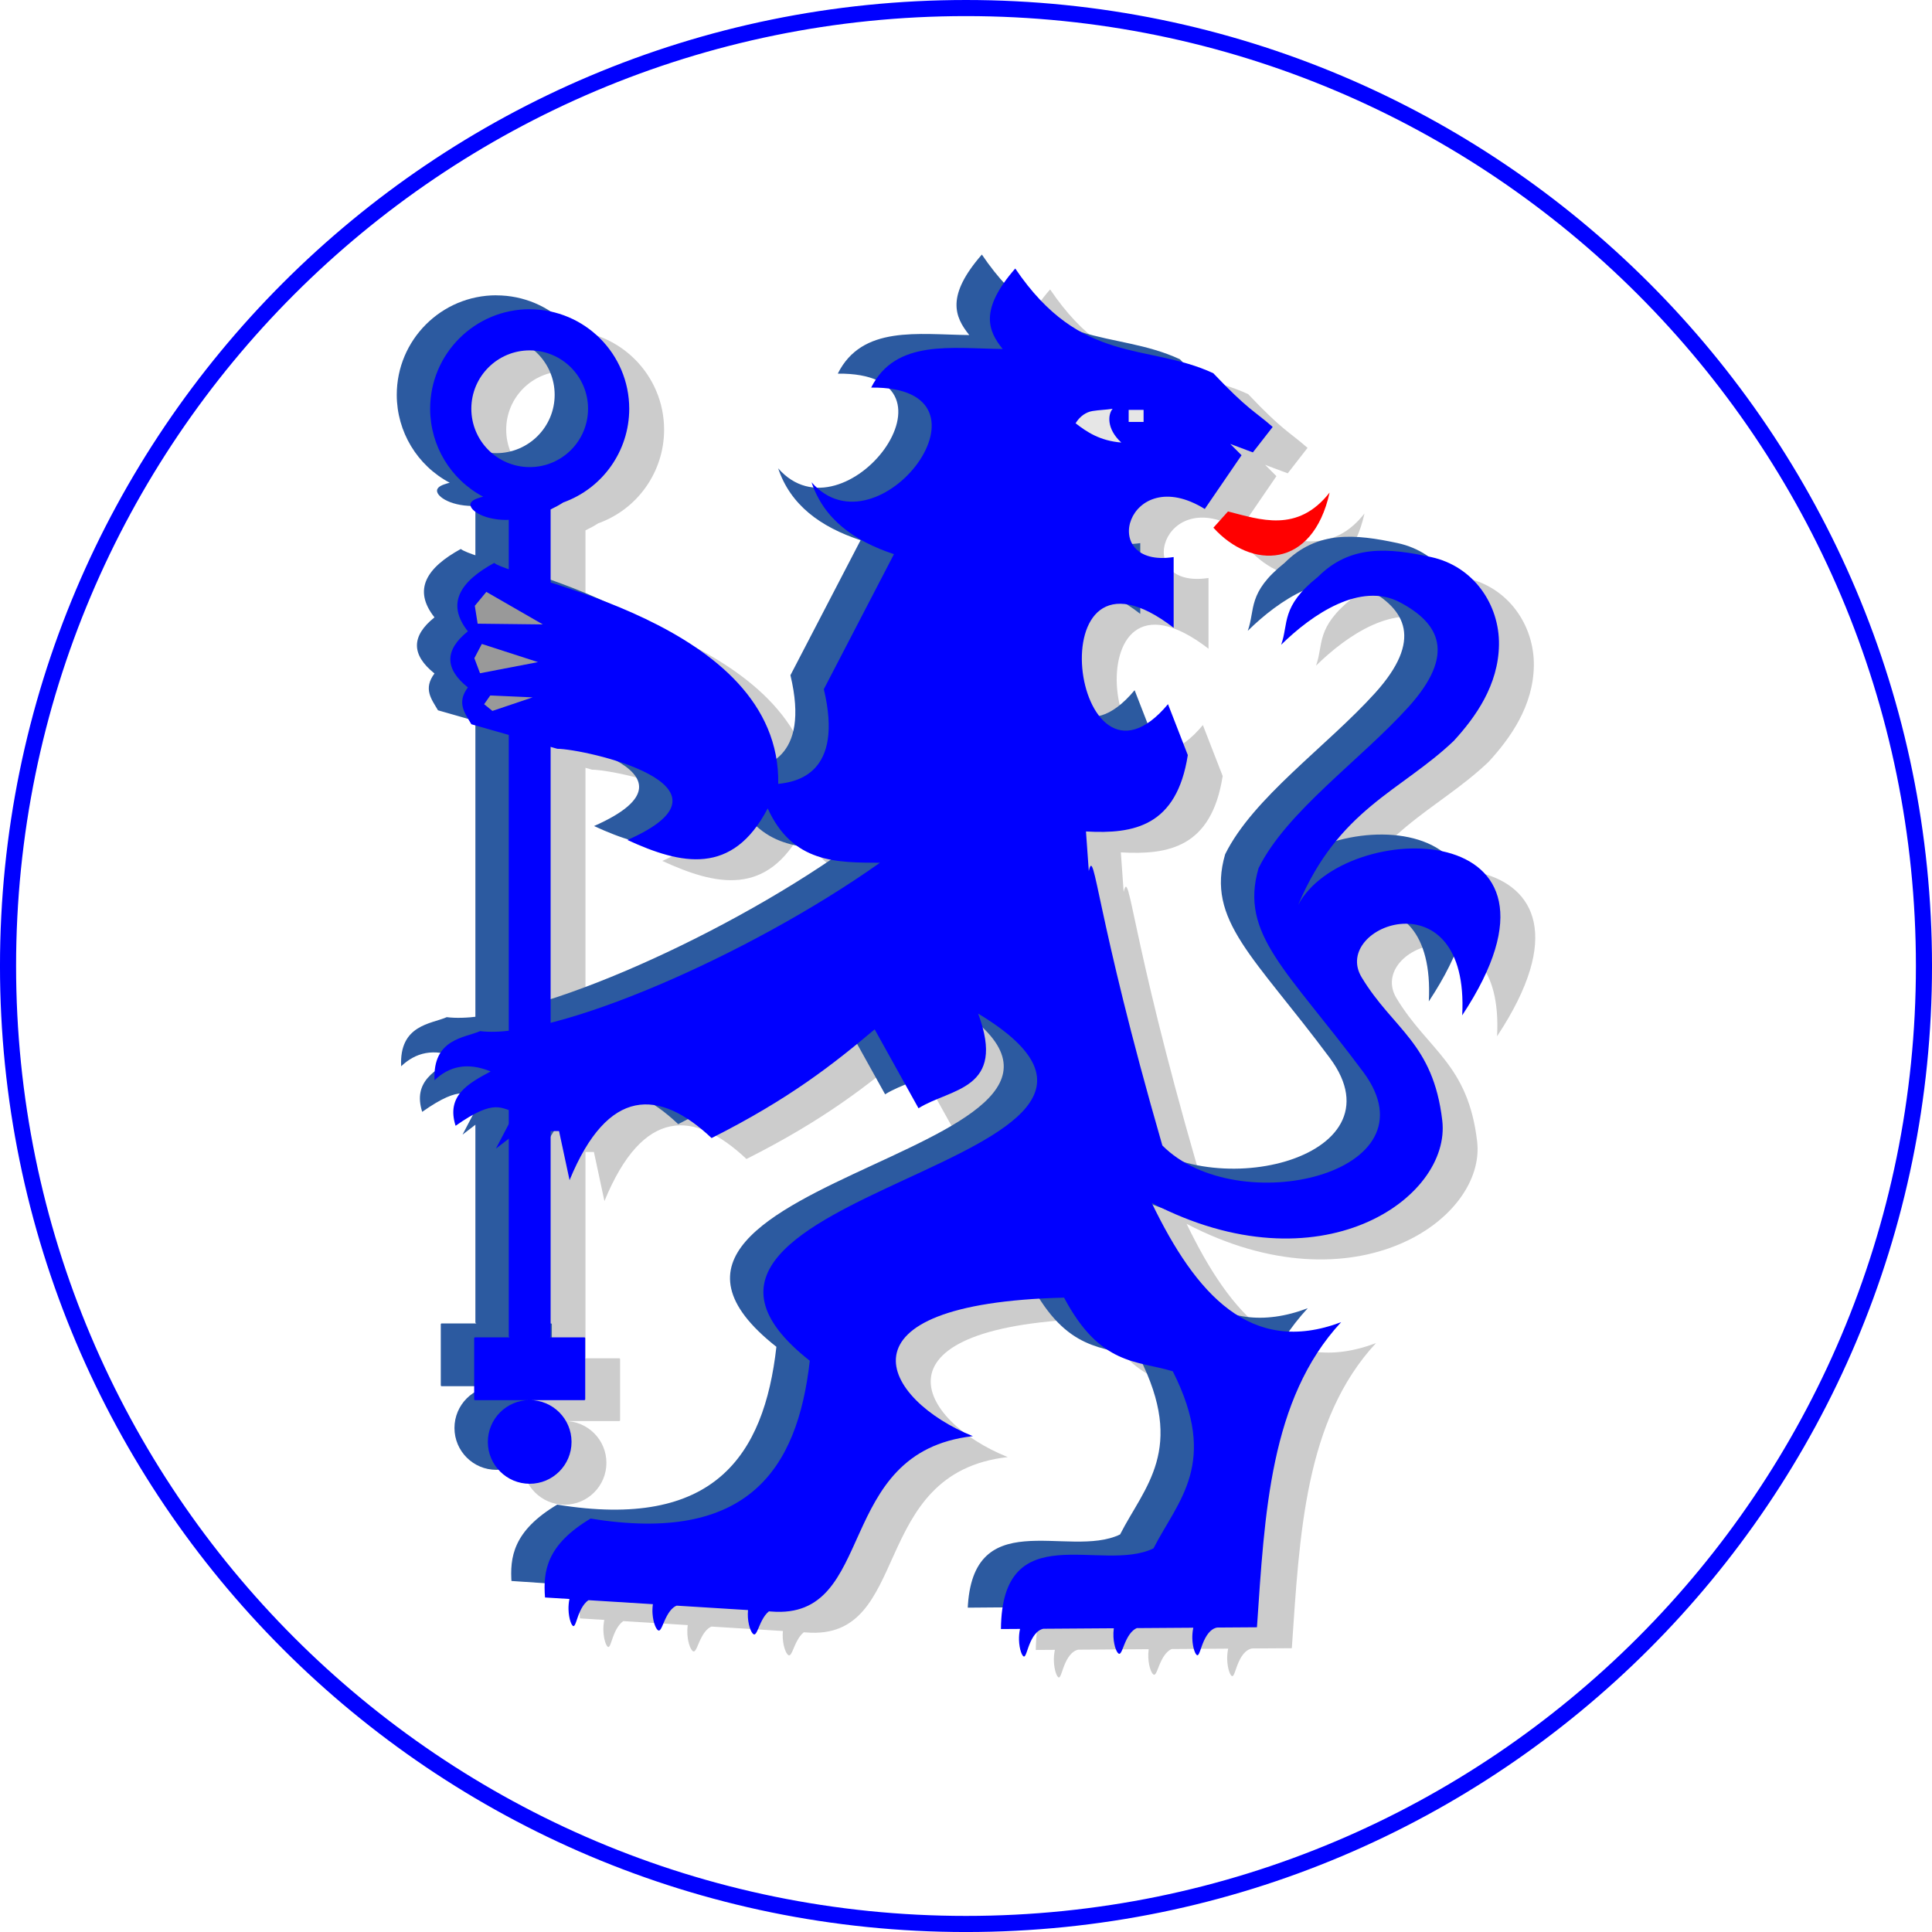
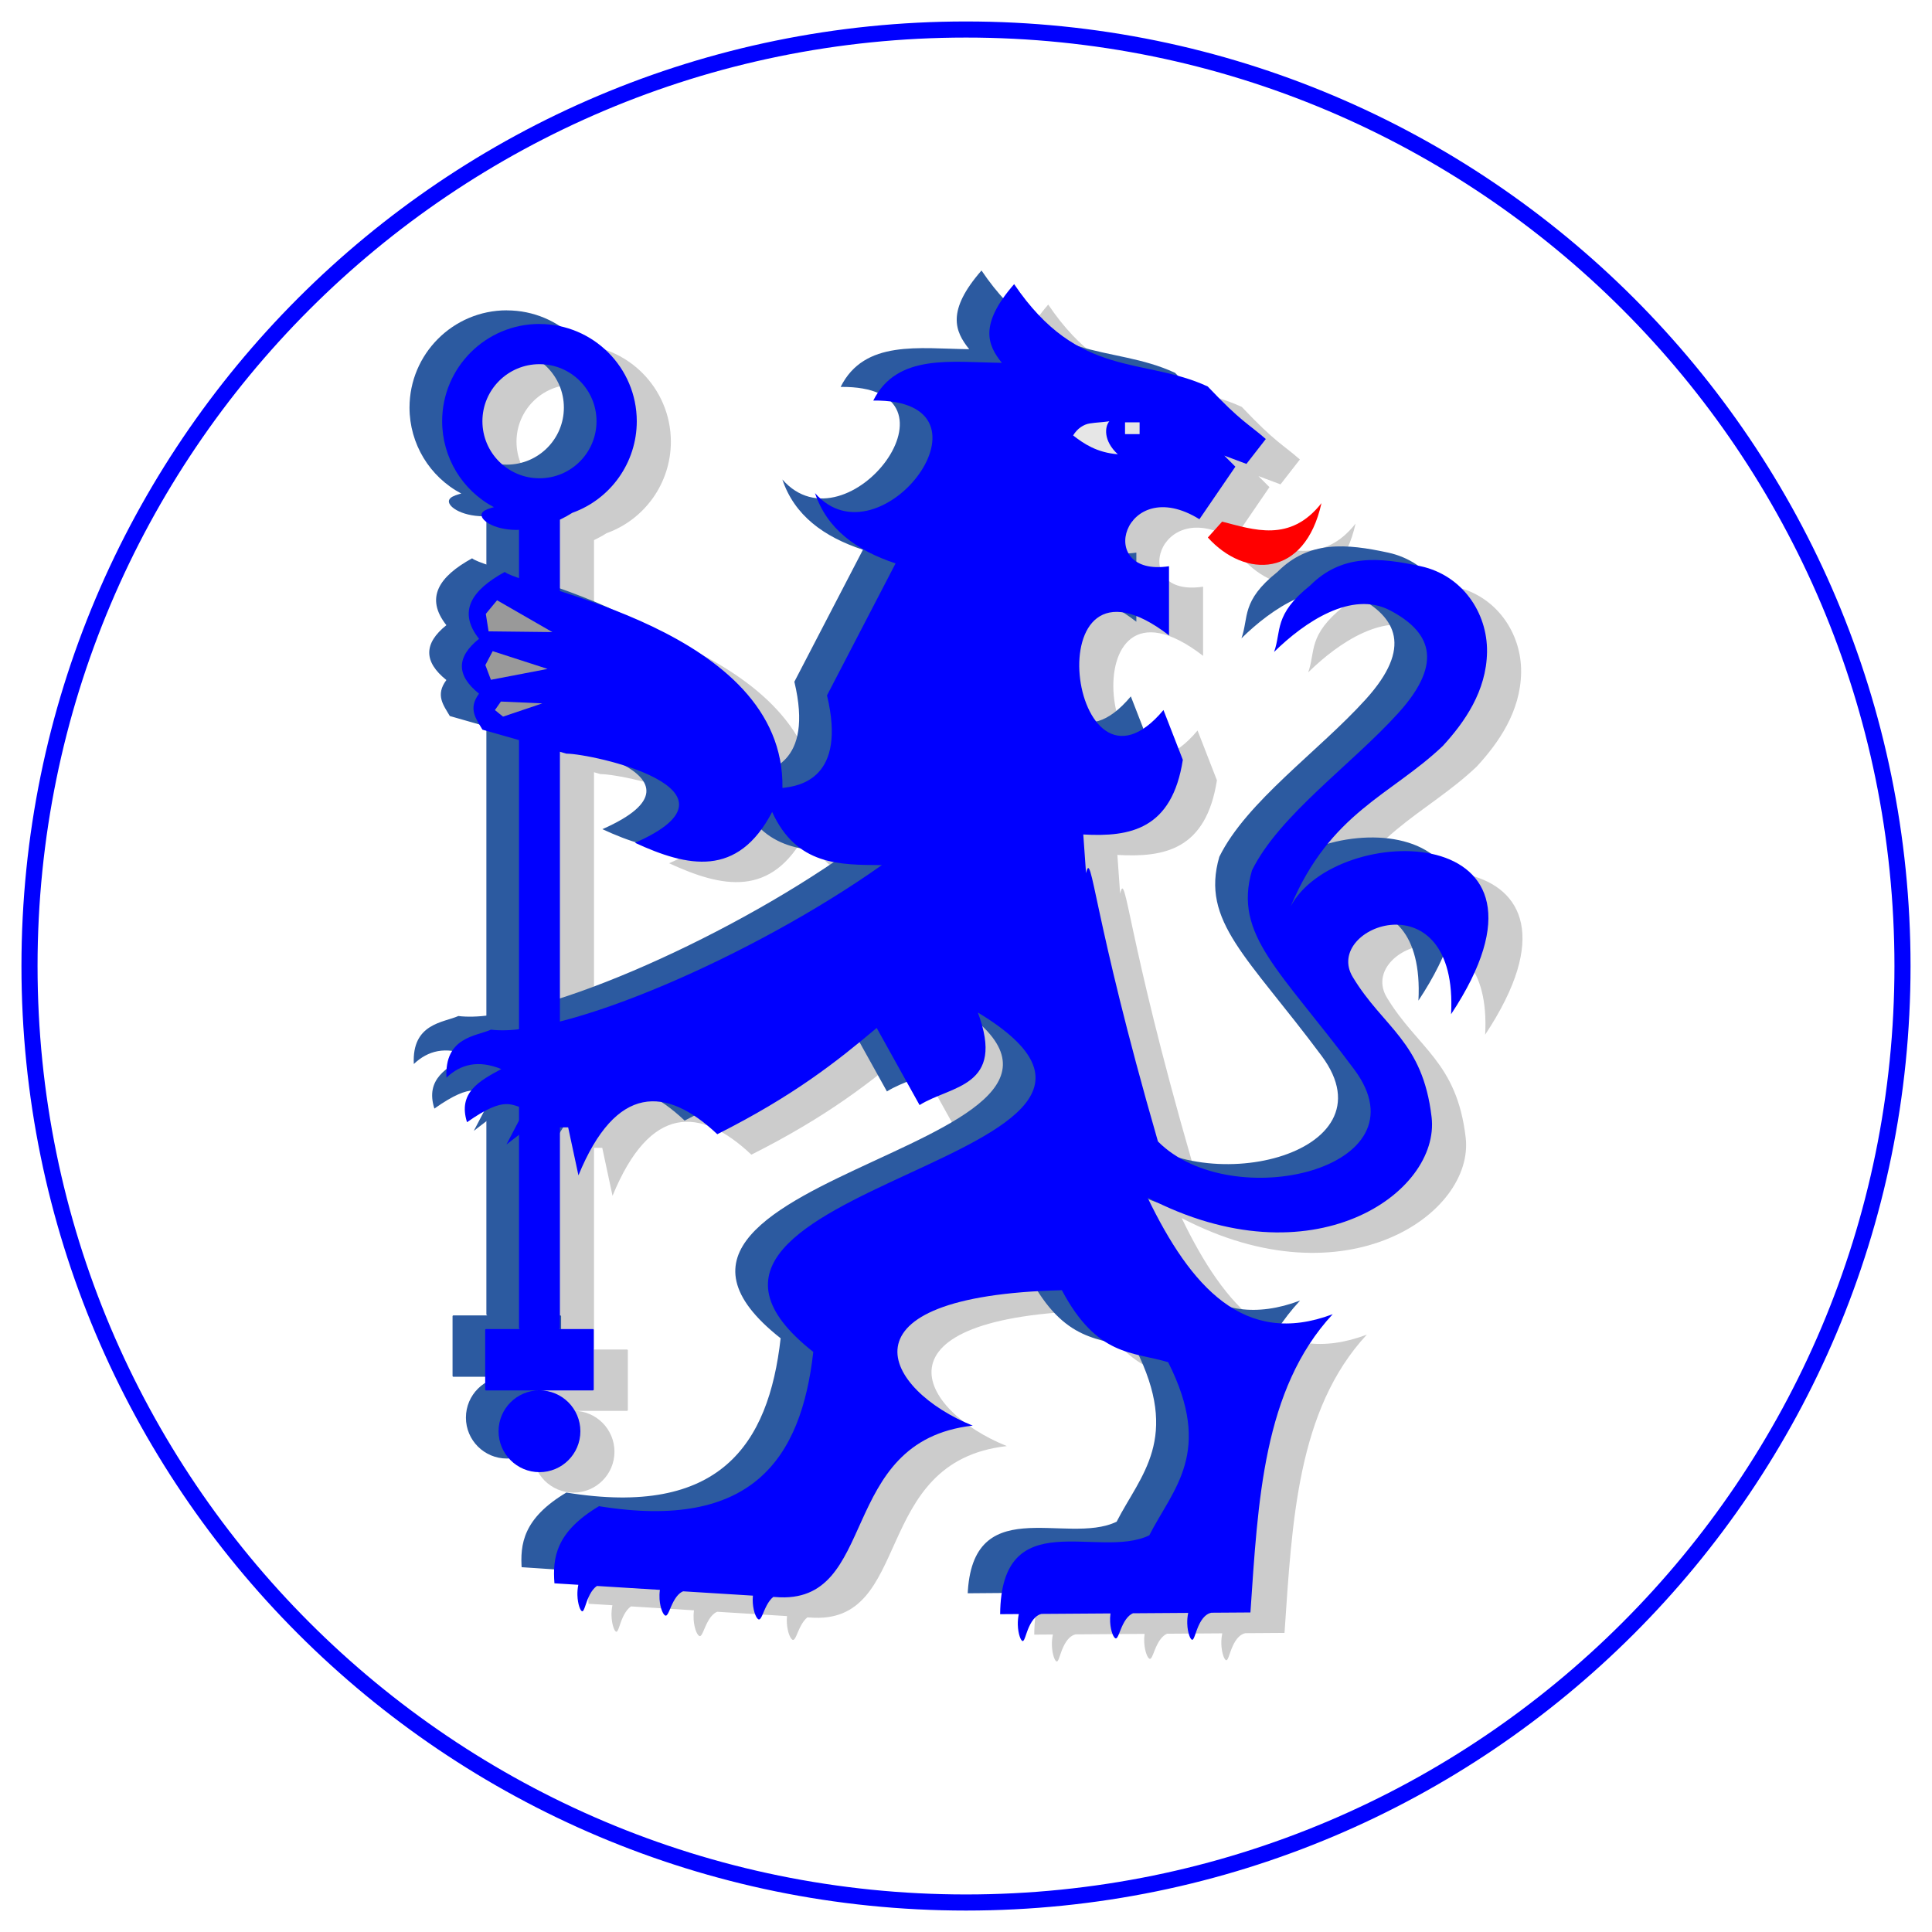
<svg xmlns="http://www.w3.org/2000/svg" id="svg2" viewBox="0 0 89.998 89.999" height="25.4mm" width="25.4mm" version="1.1">
  <defs id="defs4">/&gt;
  <clipPath id="clipPath3595-2" clipPathUnits="userSpaceOnUse">
      <path id="path3597-7" d="m -307.2,283.5 155.55,2.079 c 0,0 33.688,19.132 4.575,29.945 -29.113,10.813 -36.184,13.725 -36.184,13.725 l 1.664,12.893 43.254,-19.963 44.086,63.633 -18.716,74.863 -34.52,34.52 c 0,0 -21.211,15.388 -21.211,7.902 l 0,-7.486 -51.572,0.416 -74.447,-4.991 -17.468,-71.951 z" style="fill:#333333;fill-rule:evenodd" />
    </clipPath>
  </defs>
-   <g id="layer1" transform="matrix(0.8199465,0,0,0.8199465,-118.2491,-488.92)">
+   <g id="layer1" transform="matrix(0.8015724,0,0,0.8015724,-114.5911,-476.9555)">
    <g id="g3599" transform="matrix(0.37519,0,0,0.37519,280.78,502.33)">
      <g id="g3526" transform="translate(5.2802,3.1681)" style="fill:#cccccc">
        <path id="path3528" d="m -283.78,297.24 a 15.075,15.075 0 0 0 -15.074,15.074 15.075,15.075 0 0 0 8.02,13.309 c -0.069,0.018 -0.311,0.08 -0.344,0.09 -0.409,0.118 -0.765,0.249 -1.022,0.391 -0.13,0.071 -0.241,0.153 -0.328,0.238 -0.044,0.043 -0.085,0.089 -0.117,0.137 -0.034,0.05 -0.06,0.101 -0.08,0.156 -0.02,0.056 -0.03,0.113 -0.033,0.174 -0.002,0.059 0.003,0.119 0.018,0.182 0.029,0.126 0.093,0.256 0.191,0.393 0.197,0.273 0.53,0.553 0.988,0.811 0.953,0.534 2.412,0.94 4.207,0.949 0.132,-1.6e-4 0.272,-0.015 0.406,-0.019 l 0,123.61 c 0,0.104 0.083,0.189 0.188,0.189 l -5.297,0 c -0.072,0 -0.131,0.059 -0.131,0.131 l 0,9.242 c 0,0.072 0.059,0.131 0.131,0.131 l 8.277,0 8.277,0 c 0.072,0 0.131,-0.059 0.131,-0.131 l 0,-9.242 c 0,-0.072 -0.059,-0.131 -0.131,-0.131 l -5.299,0 c 0.104,0 0.189,-0.085 0.189,-0.189 l 0,-125.18 c 0.691,-0.329 1.336,-0.684 1.924,-1.062 a 15.075,15.075 0 0 0 9.982,-14.17 15.075,15.075 0 0 0 -15.074,-15.074 z m 0,165.18 a 6.336,6.336 0 0 0 -6.336,6.336 6.336,6.336 0 0 0 6.336,6.336 6.336,6.336 0 0 0 6.336,-6.336 6.336,6.336 0 0 0 -6.336,-6.336 z m 0,-158.95 a 8.837,8.837 0 0 1 8.836,8.836 8.837,8.837 0 0 1 -8.836,8.838 8.837,8.837 0 0 1 -8.838,-8.838 8.837,8.837 0 0 1 8.838,-8.836 z" />
        <g id="g11" style="fill-rule:evenodd">
          <path id="path3530" d="m 108.37,215.96 c -5.45,6.251 -4.13,9.425 -1.9,12.186 -7.743,-0.079 -16.232,-1.524 -19.914,5.842 20.825,-0.211 1.047,25.858 -9.027,14.338 1.857,5.548 6.382,8.872 12.48,10.885 l -10.621,20.445 c 3.072,12.843 -4.198,14.055 -6.904,14.338 0.422,-24.57 -39.726,-30.922 -43.014,-33.455 -5.133,2.817 -7.327,6.125 -3.982,10.355 -3.54,2.832 -3.54,5.664 0,8.496 -1.757,2.342 -0.437,3.915 0.531,5.576 l 13.01,3.717 c 3.891,-0.012 29.39,5.541 10.621,13.809 8.15,3.752 15.889,5.46 21.24,-4.779 3.807,8.316 10.428,8.191 16.994,8.23 -19.88,14.072 -49.485,26.859 -60.539,25.49 -2.317,1.03 -7.221,1.132 -6.902,7.434 2.182,-2.069 4.9,-2.795 8.496,-1.328 -3.385,1.821 -6.763,3.647 -5.311,8.232 6.091,-4.304 6.923,-2.473 9.027,-2.125 l -2.92,5.576 3.451,-2.656 6.107,0 1.594,7.436 c 5.828,-14.196 13.591,-13.839 21.506,-6.373 11.786,-5.932 18.479,-11.226 24.693,-16.461 l 6.639,11.947 c 4.864,-3.057 13.365,-2.736 9.027,-14.338 37.775,22.781 -58.523,26.57 -25.49,52.572 -1.867,16.569 -9.489,27.753 -33.189,23.896 -6.678,3.983 -7.209,7.966 -6.904,11.949 l 3.699,0.229 c -0.115,0.561 -0.154,1.108 -0.141,1.586 0.04,1.453 0.485,2.55 0.768,2.518 0.288,-0.033 0.476,-1.119 0.971,-2.211 0.251,-0.554 0.557,-1.058 0.943,-1.434 0.115,-0.112 0.231,-0.201 0.348,-0.279 l 9.746,0.605 c -0.07,0.514 -0.082,1.006 -0.053,1.438 0.103,1.496 0.627,2.593 0.977,2.553 0.358,-0.041 0.617,-1.123 1.178,-2.172 0.284,-0.531 0.617,-0.998 1.014,-1.315 0.167,-0.134 0.326,-0.22 0.482,-0.281 l 10.809,0.67 c -0.037,0.403 -0.039,0.789 -0.016,1.135 0.103,1.496 0.629,2.593 0.979,2.553 0.358,-0.041 0.617,-1.123 1.178,-2.172 0.284,-0.531 0.615,-0.998 1.012,-1.314 0.002,-0.002 0.004,-0.002 0.006,-0.004 l 0.354,0.021 c 16.176,1.335 9.271,-24.165 30.535,-26.553 -13.627,-5.473 -21.928,-20.105 13.807,-20.977 5.487,10.335 10.976,9.493 16.463,11.152 7.058,13.959 0.768,19.577 -2.922,26.818 -7.853,3.804 -22.954,-5.078 -23.1,12.213 l 2.891,-0.019 c -0.128,0.589 -0.168,1.162 -0.154,1.662 0.04,1.453 0.486,2.55 0.77,2.518 0.288,-0.033 0.475,-1.117 0.971,-2.209 0.251,-0.554 0.558,-1.058 0.945,-1.434 0.32,-0.311 0.643,-0.479 0.984,-0.561 l 10.686,-0.074 c -0.064,0.472 -0.076,0.925 -0.055,1.326 0.08,1.48 0.575,2.578 0.9,2.541 0.332,-0.038 0.563,-1.122 1.1,-2.188 0.272,-0.54 0.595,-1.019 0.988,-1.357 0.187,-0.162 0.368,-0.272 0.549,-0.346 l 8.555,-0.059 c -0.124,0.584 -0.163,1.151 -0.148,1.647 0.044,1.456 0.496,2.552 0.783,2.519 0.293,-0.033 0.485,-1.118 0.984,-2.207 0.253,-0.552 0.56,-1.054 0.947,-1.426 0.333,-0.32 0.668,-0.485 1.022,-0.559 l 6.049,-0.041 c 1.179,-17.154 1.935,-34.549 12.746,-46.199 -13.704,5.175 -22.003,-4.245 -28.676,-18.057 25.48,13.273 45.375,-0.709 43.992,-12.479 -1.383,-11.77 -7.445,-13.786 -12.211,-21.689 -4.766,-7.903 16.366,-15.619 15.229,5.762 20.037,-30.305 -17.87,-29.93 -24.846,-16.707 6.138,-14.571 15.533,-17.202 23.561,-24.844 3.332,-3.632 6.768,-8.468 6.854,-14.564 0.085,-6.097 -3.856,-11.896 -10.281,-13.279 -6.425,-1.383 -12.208,-1.934 -17.133,3 -5.671,4.517 -4.404,7.05 -5.57,10.279 4.739,-4.657 12.031,-9.58 17.992,-6.424 5.961,3.156 8.55,7.805 1.285,15.848 -7.265,8.043 -18.493,15.858 -22.703,24.416 -2.913,10.041 4.369,15.415 15.85,30.842 11.48,15.427 -19.087,22.579 -30.414,11.137 -10.213,-35.363 -10.226,-45.479 -11.137,-41.551 l -0.428,-5.996 c 7.275,0.414 13.741,-0.786 15.42,-11.564 l -2.998,-7.711 c -14.485,17.302 -20.415,-27.952 0.855,-11.566 l 0,-10.709 c -11.734,1.795 -6.966,-14.52 4.713,-7.281 l 5.568,-8.139 -1.713,-1.713 3.426,1.285 3,-3.856 c -2.778,-2.438 -3.701,-2.554 -8.996,-8.139 -9.995,-4.629 -19.99,-1.096 -29.984,-15.85 z" transform="translate(-318.63,75.116)" />
          <path id="path3532" d="m -178.04,327.86 c 4.852,1.23 10.533,3.318 15.385,-2.862 -2.586,11.653 -11.88,11.665 -17.596,5.321 z" />
          <path id="path3534" d="m -292.09,342.15 0.427,2.704 9.878,0.114 -8.562,-4.928 -1.744,2.11 z" />
          <path id="path3536" d="m -292.16,350.08 0.859,2.278 c 2.926,-0.562 5.853,-1.123 8.779,-1.685 -2.835,-0.916 -5.671,-1.833 -8.506,-2.749 -0.377,0.719 -0.755,1.437 -1.132,2.156 z" />
          <path id="path3538" d="m -290.68,357.05 1.256,1.014 c 2.028,-0.684 4.056,-1.368 6.084,-2.052 l -6.414,-0.285 -0.926,1.323 z" />
          <path id="path3541" d="m -198.54,312.65 c 1.091,-0.169 1.909,-0.169 3.033,-0.335 -0.694,0.779 -0.996,2.981 1.307,5.109 -3.218,-0.259 -5.228,-1.597 -6.92,-2.918 0.66,-1.074 1.595,-1.703 2.58,-1.856 z" />
        </g>
        <rect id="rect3543" ry="0" height="1.823" width="2.257" y="312.48" x="-193.08" />
      </g>
      <g id="g3563" transform="translate(-5.056,-2.1121)" clip-path="url(#clipPath3595-2)" style="fill:#2c5aa0">
        <path id="path3565" d="m -283.78,297.24 a 15.075,15.075 0 0 0 -15.074,15.074 15.075,15.075 0 0 0 8.02,13.309 c -0.069,0.018 -0.311,0.08 -0.344,0.09 -0.409,0.118 -0.765,0.249 -1.022,0.391 -0.13,0.071 -0.241,0.153 -0.328,0.238 -0.044,0.043 -0.085,0.089 -0.117,0.137 -0.034,0.05 -0.06,0.101 -0.08,0.156 -0.02,0.056 -0.03,0.113 -0.033,0.174 -0.002,0.059 0.003,0.119 0.018,0.182 0.029,0.126 0.093,0.256 0.191,0.393 0.197,0.273 0.53,0.553 0.988,0.811 0.953,0.534 2.412,0.94 4.207,0.949 0.132,-1.6e-4 0.272,-0.015 0.406,-0.019 l 0,123.61 c 0,0.104 0.083,0.189 0.188,0.189 l -5.297,0 c -0.072,0 -0.131,0.059 -0.131,0.131 l 0,9.242 c 0,0.072 0.059,0.131 0.131,0.131 l 8.277,0 8.277,0 c 0.072,0 0.131,-0.059 0.131,-0.131 l 0,-9.242 c 0,-0.072 -0.059,-0.131 -0.131,-0.131 l -5.299,0 c 0.104,0 0.189,-0.085 0.189,-0.189 l 0,-125.18 c 0.691,-0.329 1.336,-0.684 1.924,-1.062 a 15.075,15.075 0 0 0 9.982,-14.17 15.075,15.075 0 0 0 -15.074,-15.074 z m 0,165.18 a 6.336,6.336 0 0 0 -6.336,6.336 6.336,6.336 0 0 0 6.336,6.336 6.336,6.336 0 0 0 6.336,-6.336 6.336,6.336 0 0 0 -6.336,-6.336 z m 0,-158.95 a 8.837,8.837 0 0 1 8.836,8.836 8.837,8.837 0 0 1 -8.836,8.838 8.837,8.837 0 0 1 -8.838,-8.838 8.837,8.837 0 0 1 8.838,-8.836 z" />
        <g id="g22" style="fill-rule:evenodd">
          <path id="path3567" d="m 108.37,215.96 c -5.45,6.251 -4.13,9.425 -1.9,12.186 -7.743,-0.079 -16.232,-1.524 -19.914,5.842 20.825,-0.211 1.047,25.858 -9.027,14.338 1.857,5.548 6.382,8.872 12.48,10.885 l -10.621,20.445 c 3.072,12.843 -4.198,14.055 -6.904,14.338 0.422,-24.57 -39.726,-30.922 -43.014,-33.455 -5.133,2.817 -7.327,6.125 -3.982,10.355 -3.54,2.832 -3.54,5.664 0,8.496 -1.757,2.342 -0.437,3.915 0.531,5.576 l 13.01,3.717 c 3.891,-0.012 29.39,5.541 10.621,13.809 8.15,3.752 15.889,5.46 21.24,-4.779 3.807,8.316 10.428,8.191 16.994,8.23 -19.88,14.072 -49.485,26.859 -60.539,25.49 -2.317,1.03 -7.221,1.132 -6.902,7.434 2.182,-2.069 4.9,-2.795 8.496,-1.328 -3.385,1.821 -6.763,3.647 -5.311,8.232 6.091,-4.304 6.923,-2.473 9.027,-2.125 l -2.92,5.576 3.451,-2.656 6.107,0 1.594,7.436 c 5.828,-14.196 13.591,-13.839 21.506,-6.373 11.786,-5.932 18.479,-11.226 24.693,-16.461 l 6.639,11.947 c 4.864,-3.057 13.365,-2.736 9.027,-14.338 37.775,22.781 -58.523,26.57 -25.49,52.572 -1.867,16.569 -9.489,27.753 -33.189,23.896 -6.678,3.983 -7.209,7.966 -6.904,11.949 l 3.699,0.229 c -0.115,0.561 -0.154,1.108 -0.141,1.586 0.04,1.453 0.485,2.55 0.768,2.518 0.288,-0.033 0.476,-1.119 0.971,-2.211 0.251,-0.554 0.557,-1.058 0.943,-1.434 0.115,-0.112 0.231,-0.201 0.348,-0.279 l 9.746,0.605 c -0.07,0.514 -0.082,1.006 -0.053,1.438 0.103,1.496 0.627,2.593 0.977,2.553 0.358,-0.041 0.617,-1.123 1.178,-2.172 0.284,-0.531 0.617,-0.998 1.014,-1.315 0.167,-0.134 0.326,-0.22 0.482,-0.281 l 10.809,0.67 c -0.037,0.403 -0.039,0.789 -0.016,1.135 0.103,1.496 0.629,2.593 0.979,2.553 0.358,-0.041 0.617,-1.123 1.178,-2.172 0.284,-0.531 0.615,-0.998 1.012,-1.314 0.002,-0.002 0.004,-0.002 0.006,-0.004 l 0.354,0.021 c 16.176,1.335 9.271,-24.165 30.535,-26.553 -13.627,-5.473 -21.928,-20.105 13.807,-20.977 5.487,10.335 10.976,9.493 16.463,11.152 7.058,13.959 0.768,19.577 -2.922,26.818 -7.853,3.804 -22.954,-5.078 -23.1,12.213 l 2.891,-0.019 c -0.128,0.589 -0.168,1.162 -0.154,1.662 0.04,1.453 0.486,2.55 0.77,2.518 0.288,-0.033 0.475,-1.117 0.971,-2.209 0.251,-0.554 0.558,-1.058 0.945,-1.434 0.32,-0.311 0.643,-0.479 0.984,-0.561 l 10.686,-0.074 c -0.064,0.472 -0.076,0.925 -0.055,1.326 0.08,1.48 0.575,2.578 0.9,2.541 0.332,-0.038 0.563,-1.122 1.1,-2.188 0.272,-0.54 0.595,-1.019 0.988,-1.357 0.187,-0.162 0.368,-0.272 0.549,-0.346 l 8.555,-0.059 c -0.124,0.584 -0.163,1.151 -0.148,1.647 0.044,1.456 0.496,2.552 0.783,2.519 0.293,-0.033 0.485,-1.118 0.984,-2.207 0.253,-0.552 0.56,-1.054 0.947,-1.426 0.333,-0.32 0.668,-0.485 1.022,-0.559 l 6.049,-0.041 c 1.179,-17.154 1.935,-34.549 12.746,-46.199 -13.704,5.175 -22.003,-4.245 -28.676,-18.057 25.48,13.273 45.375,-0.709 43.992,-12.479 -1.383,-11.77 -7.445,-13.786 -12.211,-21.689 -4.766,-7.903 16.366,-15.619 15.229,5.762 20.037,-30.305 -17.87,-29.93 -24.846,-16.707 6.138,-14.571 15.533,-17.202 23.561,-24.844 3.332,-3.632 6.768,-8.468 6.854,-14.564 0.085,-6.097 -3.856,-11.896 -10.281,-13.279 -6.425,-1.383 -12.208,-1.934 -17.133,3 -5.671,4.517 -4.404,7.05 -5.57,10.279 4.739,-4.657 12.031,-9.58 17.992,-6.424 5.961,3.156 8.55,7.805 1.285,15.848 -7.265,8.043 -18.493,15.858 -22.703,24.416 -2.913,10.041 4.369,15.415 15.85,30.842 11.48,15.427 -19.087,22.579 -30.414,11.137 -10.213,-35.363 -10.226,-45.479 -11.137,-41.551 l -0.428,-5.996 c 7.275,0.414 13.741,-0.786 15.42,-11.564 l -2.998,-7.711 c -14.485,17.302 -20.415,-27.952 0.855,-11.566 l 0,-10.709 c -11.734,1.795 -6.966,-14.52 4.713,-7.281 l 5.568,-8.139 -1.713,-1.713 3.426,1.285 3,-3.856 c -2.778,-2.438 -3.701,-2.554 -8.996,-8.139 -9.995,-4.629 -19.99,-1.096 -29.984,-15.85 z" transform="translate(-318.63,75.116)" />
          <path id="path3570" d="m -178.04,327.86 c 4.852,1.23 10.533,3.318 15.385,-2.862 -2.586,11.653 -11.88,11.665 -17.596,5.321 z" />
          <path id="path3572" d="m -292.09,342.15 0.427,2.704 9.878,0.114 -8.562,-4.928 -1.744,2.11 z" />
          <path id="path3574" d="m -292.16,350.08 0.859,2.278 c 2.926,-0.562 5.853,-1.123 8.779,-1.685 -2.835,-0.916 -5.671,-1.833 -8.506,-2.749 -0.377,0.719 -0.755,1.437 -1.132,2.156 z" />
          <path id="path3577" d="m -290.68,357.05 1.256,1.014 c 2.028,-0.684 4.056,-1.368 6.084,-2.052 l -6.414,-0.285 -0.926,1.323 z" />
          <path id="path3579" d="m -198.54,312.65 c 1.091,-0.169 1.909,-0.169 3.033,-0.335 -0.694,0.779 -0.996,2.981 1.307,5.109 -3.218,-0.259 -5.228,-1.597 -6.92,-2.918 0.66,-1.074 1.595,-1.703 2.58,-1.856 z" />
        </g>
        <rect id="rect3581" ry="0" height="1.823" width="2.257" y="312.48" x="-193.08" />
      </g>
      <g id="g3516">
        <path id="path3436" d="m -283.78,297.24 a 15.075,15.075 0 0 0 -15.074,15.074 15.075,15.075 0 0 0 8.02,13.309 c -0.069,0.018 -0.311,0.08 -0.344,0.09 -0.409,0.118 -0.765,0.249 -1.022,0.391 -0.13,0.071 -0.241,0.153 -0.328,0.238 -0.044,0.043 -0.085,0.089 -0.117,0.137 -0.034,0.05 -0.06,0.101 -0.08,0.156 -0.02,0.056 -0.03,0.113 -0.033,0.174 -0.002,0.059 0.003,0.119 0.018,0.182 0.029,0.126 0.093,0.256 0.191,0.393 0.197,0.273 0.53,0.553 0.988,0.811 0.953,0.534 2.412,0.94 4.207,0.949 0.132,-1.6e-4 0.272,-0.015 0.406,-0.019 l 0,123.61 c 0,0.104 0.083,0.189 0.188,0.189 l -5.297,0 c -0.072,0 -0.131,0.059 -0.131,0.131 l 0,9.242 c 0,0.072 0.059,0.131 0.131,0.131 l 8.277,0 8.277,0 c 0.072,0 0.131,-0.059 0.131,-0.131 l 0,-9.242 c 0,-0.072 -0.059,-0.131 -0.131,-0.131 l -5.299,0 c 0.104,0 0.189,-0.085 0.189,-0.189 l 0,-125.18 c 0.691,-0.329 1.336,-0.684 1.924,-1.062 a 15.075,15.075 0 0 0 9.982,-14.17 15.075,15.075 0 0 0 -15.074,-15.074 z m 0,165.18 a 6.336,6.336 0 0 0 -6.336,6.336 6.336,6.336 0 0 0 6.336,6.336 6.336,6.336 0 0 0 6.336,-6.336 6.336,6.336 0 0 0 -6.336,-6.336 z m 0,-158.95 a 8.837,8.837 0 0 1 8.836,8.836 8.837,8.837 0 0 1 -8.836,8.838 8.837,8.837 0 0 1 -8.838,-8.838 8.837,8.837 0 0 1 8.838,-8.836 z" style="fill:#0000ff" />
        <path id="path3432" d="m 108.37,215.96 c -5.45,6.251 -4.13,9.425 -1.9,12.186 -7.743,-0.079 -16.232,-1.524 -19.914,5.842 20.825,-0.211 1.047,25.858 -9.027,14.338 1.857,5.548 6.382,8.872 12.48,10.885 l -10.621,20.445 c 3.072,12.843 -4.198,14.055 -6.904,14.338 0.422,-24.57 -39.726,-30.922 -43.014,-33.455 -5.133,2.817 -7.327,6.125 -3.982,10.355 -3.54,2.832 -3.54,5.664 0,8.496 -1.757,2.342 -0.437,3.915 0.531,5.576 l 13.01,3.717 c 3.891,-0.012 29.39,5.541 10.621,13.809 8.15,3.752 15.889,5.46 21.24,-4.779 3.807,8.316 10.428,8.191 16.994,8.23 -19.88,14.072 -49.485,26.859 -60.539,25.49 -2.317,1.03 -7.221,1.132 -6.902,7.434 2.182,-2.069 4.9,-2.795 8.496,-1.328 -3.385,1.821 -6.763,3.647 -5.311,8.232 6.091,-4.304 6.923,-2.473 9.027,-2.125 l -2.92,5.576 3.451,-2.656 6.107,0 1.594,7.436 c 5.828,-14.196 13.591,-13.839 21.506,-6.373 11.786,-5.932 18.479,-11.226 24.693,-16.461 l 6.639,11.947 c 4.864,-3.057 13.365,-2.736 9.027,-14.338 37.775,22.781 -58.523,26.57 -25.49,52.572 -1.867,16.569 -9.489,27.753 -33.189,23.896 -6.678,3.983 -7.209,7.966 -6.904,11.949 l 3.699,0.229 c -0.115,0.561 -0.154,1.108 -0.141,1.586 0.04,1.453 0.485,2.55 0.768,2.518 0.288,-0.033 0.476,-1.119 0.971,-2.211 0.251,-0.554 0.557,-1.058 0.943,-1.434 0.115,-0.112 0.231,-0.201 0.348,-0.279 l 9.746,0.605 c -0.07,0.514 -0.082,1.006 -0.053,1.438 0.103,1.496 0.627,2.593 0.977,2.553 0.358,-0.041 0.617,-1.123 1.178,-2.172 0.284,-0.531 0.617,-0.998 1.014,-1.315 0.167,-0.134 0.326,-0.22 0.482,-0.281 l 10.809,0.67 c -0.037,0.403 -0.039,0.789 -0.016,1.135 0.103,1.496 0.629,2.593 0.979,2.553 0.358,-0.041 0.617,-1.123 1.178,-2.172 0.284,-0.531 0.615,-0.998 1.012,-1.314 0.002,-0.002 0.004,-0.002 0.006,-0.004 l 0.354,0.021 c 16.176,1.335 9.271,-24.165 30.535,-26.553 -13.627,-5.473 -21.928,-20.105 13.807,-20.977 5.487,10.335 10.976,9.493 16.463,11.152 7.058,13.959 0.768,19.577 -2.922,26.818 -7.853,3.804 -22.954,-5.078 -23.1,12.213 l 2.891,-0.019 c -0.128,0.589 -0.168,1.162 -0.154,1.662 0.04,1.453 0.486,2.55 0.77,2.518 0.288,-0.033 0.475,-1.117 0.971,-2.209 0.251,-0.554 0.558,-1.058 0.945,-1.434 0.32,-0.311 0.643,-0.479 0.984,-0.561 l 10.686,-0.074 c -0.064,0.472 -0.076,0.925 -0.055,1.326 0.08,1.48 0.575,2.578 0.9,2.541 0.332,-0.038 0.563,-1.122 1.1,-2.188 0.272,-0.54 0.595,-1.019 0.988,-1.357 0.187,-0.162 0.368,-0.272 0.549,-0.346 l 8.555,-0.059 c -0.124,0.584 -0.163,1.151 -0.148,1.647 0.044,1.456 0.496,2.552 0.783,2.519 0.293,-0.033 0.485,-1.118 0.984,-2.207 0.253,-0.552 0.56,-1.054 0.947,-1.426 0.333,-0.32 0.668,-0.485 1.022,-0.559 l 6.049,-0.041 c 1.179,-17.154 1.935,-34.549 12.746,-46.199 -13.704,5.175 -22.003,-4.245 -28.676,-18.057 25.48,13.273 45.375,-0.709 43.992,-12.479 -1.383,-11.77 -7.445,-13.786 -12.211,-21.689 -4.766,-7.903 16.366,-15.619 15.229,5.762 20.037,-30.305 -17.87,-29.93 -24.846,-16.707 6.138,-14.571 15.533,-17.202 23.561,-24.844 3.332,-3.632 6.768,-8.468 6.854,-14.564 0.085,-6.097 -3.856,-11.896 -10.281,-13.279 -6.425,-1.383 -12.208,-1.934 -17.133,3 -5.671,4.517 -4.404,7.05 -5.57,10.279 4.739,-4.657 12.031,-9.58 17.992,-6.424 5.961,3.156 8.55,7.805 1.285,15.848 -7.265,8.043 -18.493,15.858 -22.703,24.416 -2.913,10.041 4.369,15.415 15.85,30.842 11.48,15.427 -19.087,22.579 -30.414,11.137 -10.213,-35.363 -10.226,-45.479 -11.137,-41.551 l -0.428,-5.996 c 7.275,0.414 13.741,-0.786 15.42,-11.564 l -2.998,-7.711 c -14.485,17.302 -20.415,-27.952 0.855,-11.566 l 0,-10.709 c -11.734,1.795 -6.966,-14.52 4.713,-7.281 l 5.568,-8.139 -1.713,-1.713 3.426,1.285 3,-3.856 c -2.778,-2.438 -3.701,-2.554 -8.996,-8.139 -9.995,-4.629 -19.99,-1.096 -29.984,-15.85 z" transform="translate(-318.63,75.116)" style="fill:#0000ff;fill-rule:evenodd" />
        <path id="path3434" d="m -178.04,327.86 c 4.852,1.23 10.533,3.318 15.385,-2.862 -2.586,11.653 -11.88,11.665 -17.596,5.321 z" style="fill:#ff0000;fill-rule:evenodd" />
        <g id="g35" style="fill:#999999;fill-rule:evenodd">
          <path id="path3463" d="m -292.09,342.15 0.427,2.704 9.878,0.114 -8.562,-4.928 -1.744,2.11 z" />
          <path id="path3467" d="m -292.16,350.08 0.859,2.278 c 2.926,-0.562 5.853,-1.123 8.779,-1.685 -2.835,-0.916 -5.671,-1.833 -8.506,-2.749 -0.377,0.719 -0.755,1.437 -1.132,2.156 z" />
          <path id="path3471" d="m -290.68,357.05 1.256,1.014 c 2.028,-0.684 4.056,-1.368 6.084,-2.052 l -6.414,-0.285 -0.926,1.323 z" />
        </g>
        <path id="path3501" d="m -198.54,312.65 c 1.091,-0.169 1.909,-0.169 3.033,-0.335 -0.694,0.779 -0.996,2.981 1.307,5.109 -3.218,-0.259 -5.228,-1.597 -6.92,-2.918 0.66,-1.074 1.595,-1.703 2.58,-1.856 z" style="fill:#e6e6e6;fill-rule:evenodd" />
        <rect id="rect3505" ry="0" height="1.823" width="2.257" y="312.48" x="-193.08" style="fill:#e6e6e6" />
      </g>
    </g>
  </g>
-   <circle style="opacity:1;fill:none;fill-opacity:1;stroke:#0000ff;stroke-width:0.75;stroke-linecap:round;stroke-linejoin:round;stroke-miterlimit:4;stroke-dasharray:none;stroke-opacity:1" id="path3370" cx="44.999" cy="45" r="44.625" />
+   <circle style="opacity:1;fill:none;fill-opacity:1;stroke:#0000ff;stroke-width:0.75;stroke-linecap:round;stroke-linejoin:round;stroke-miterlimit:4;stroke-dasharray:none;stroke-opacity:1" id="path3370" cx="44.999" cy="45" r="43.625" />
</svg>
